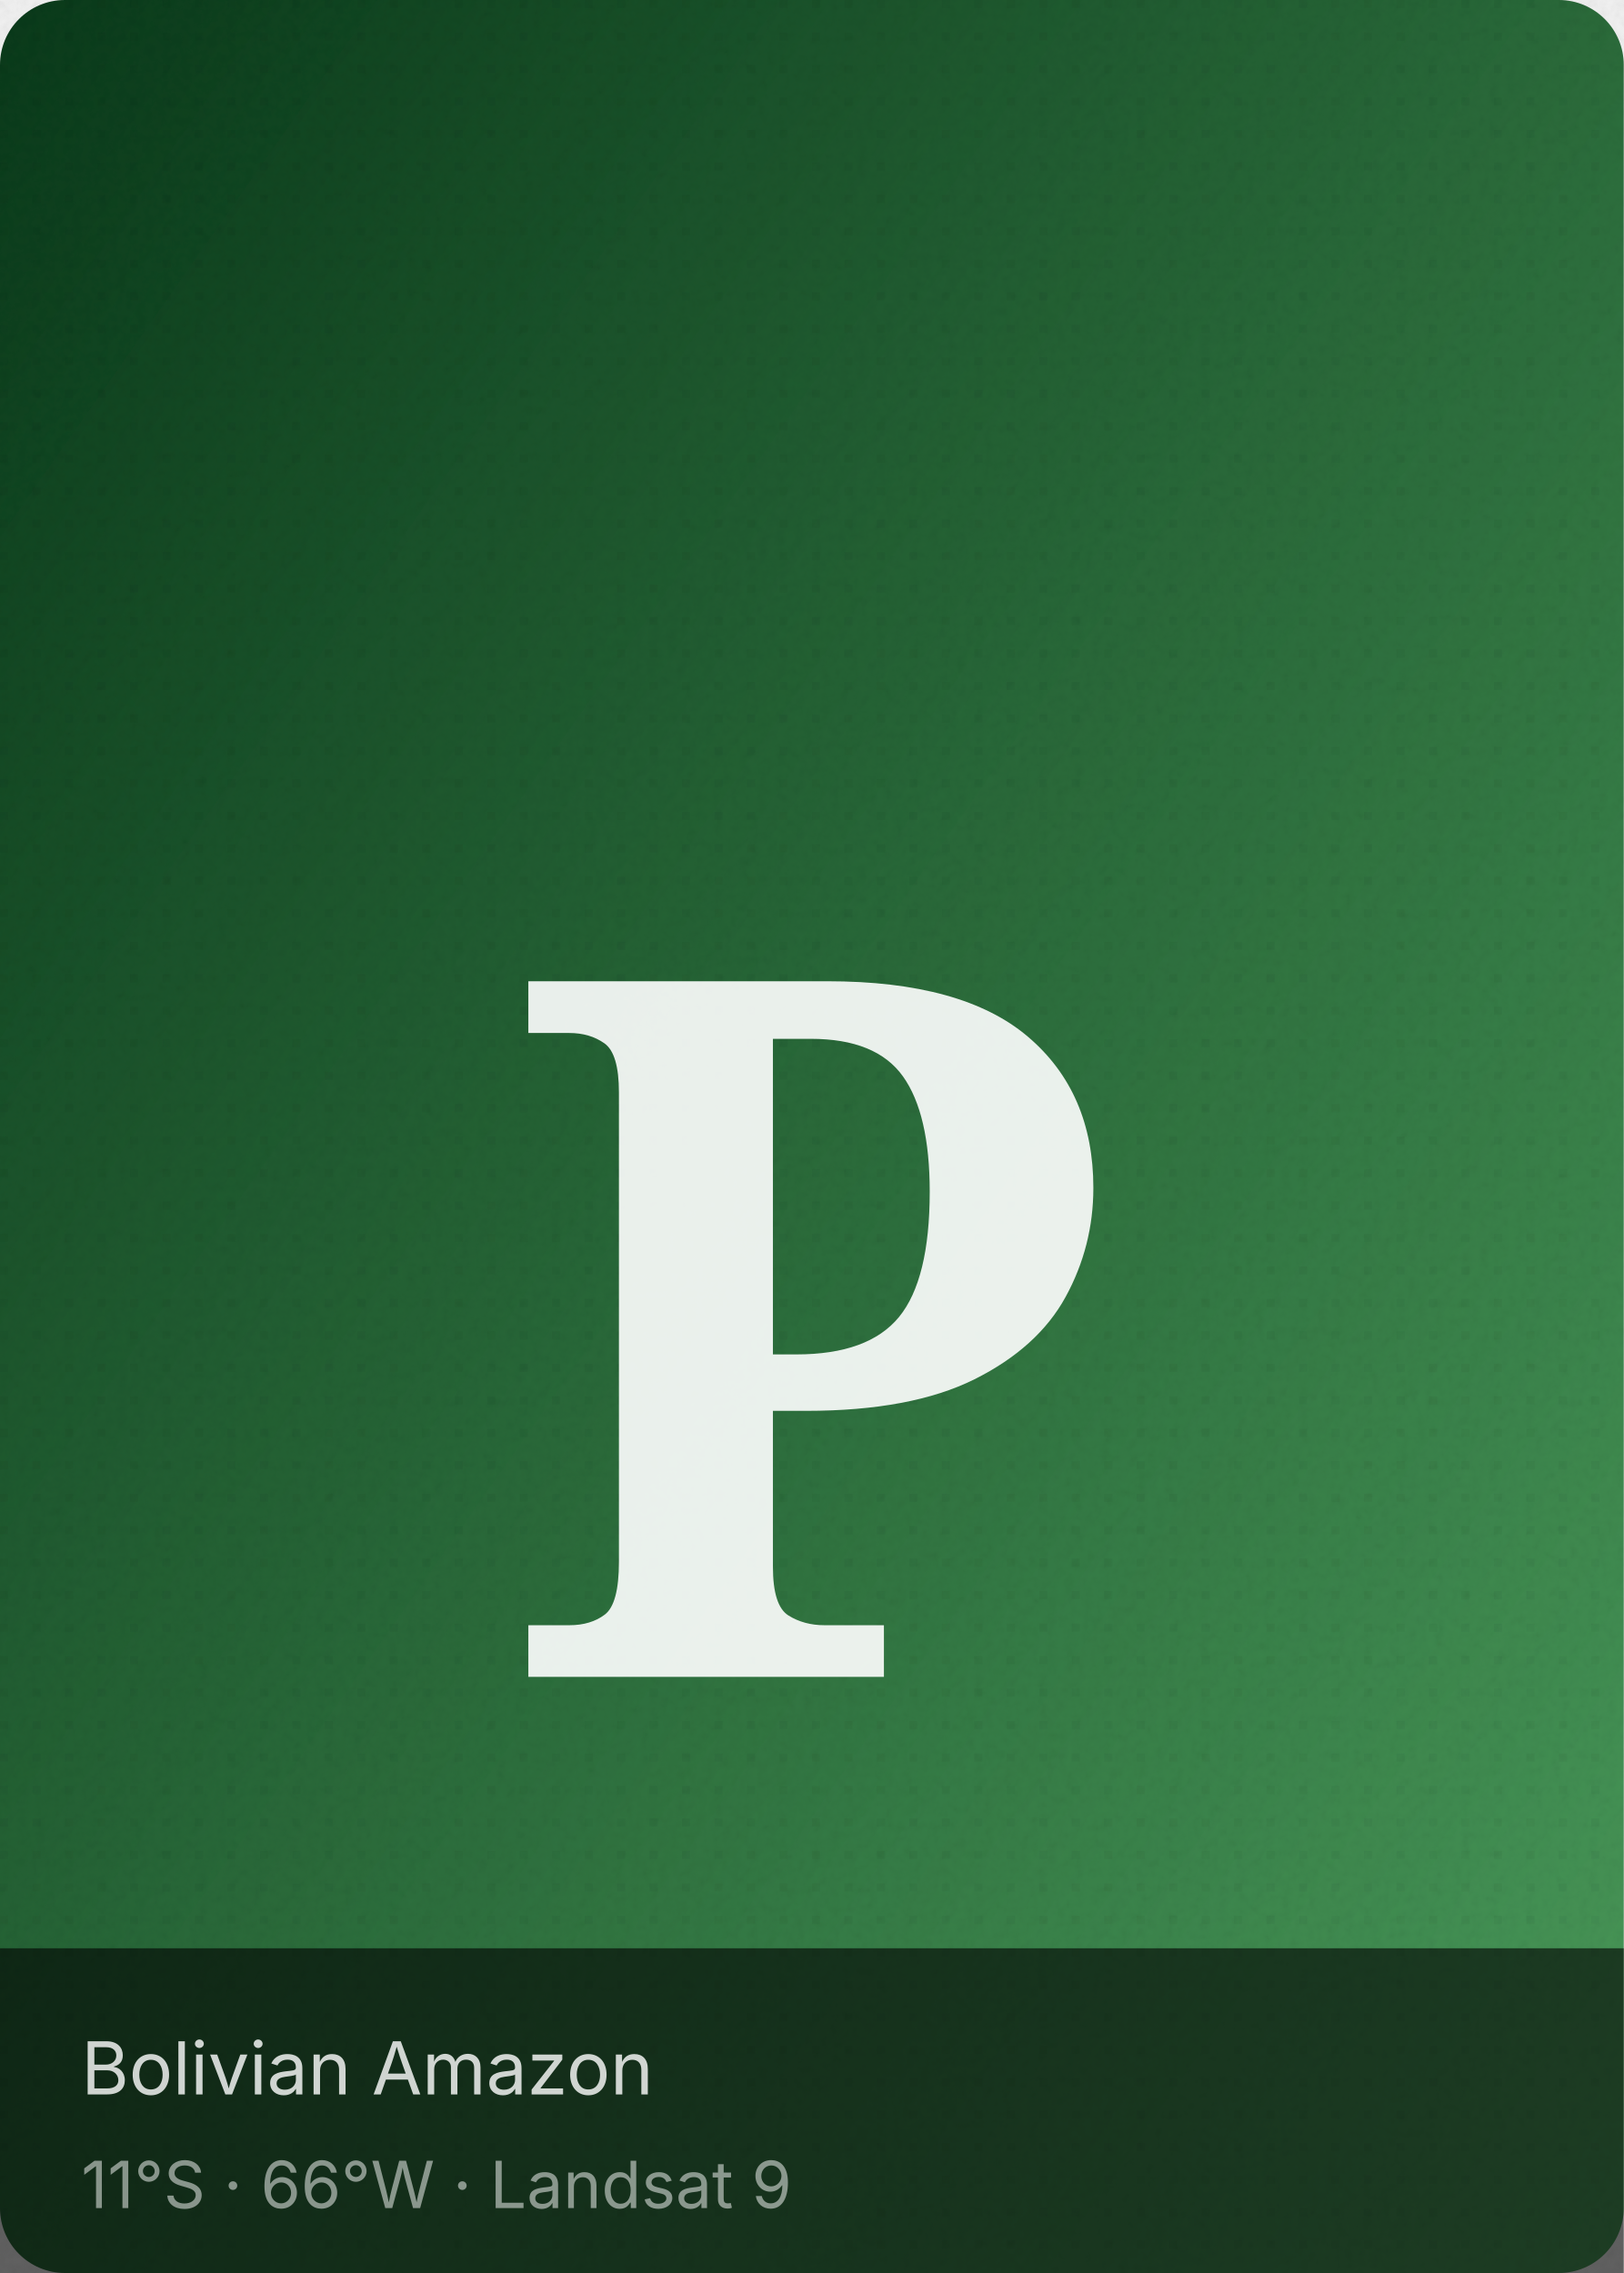
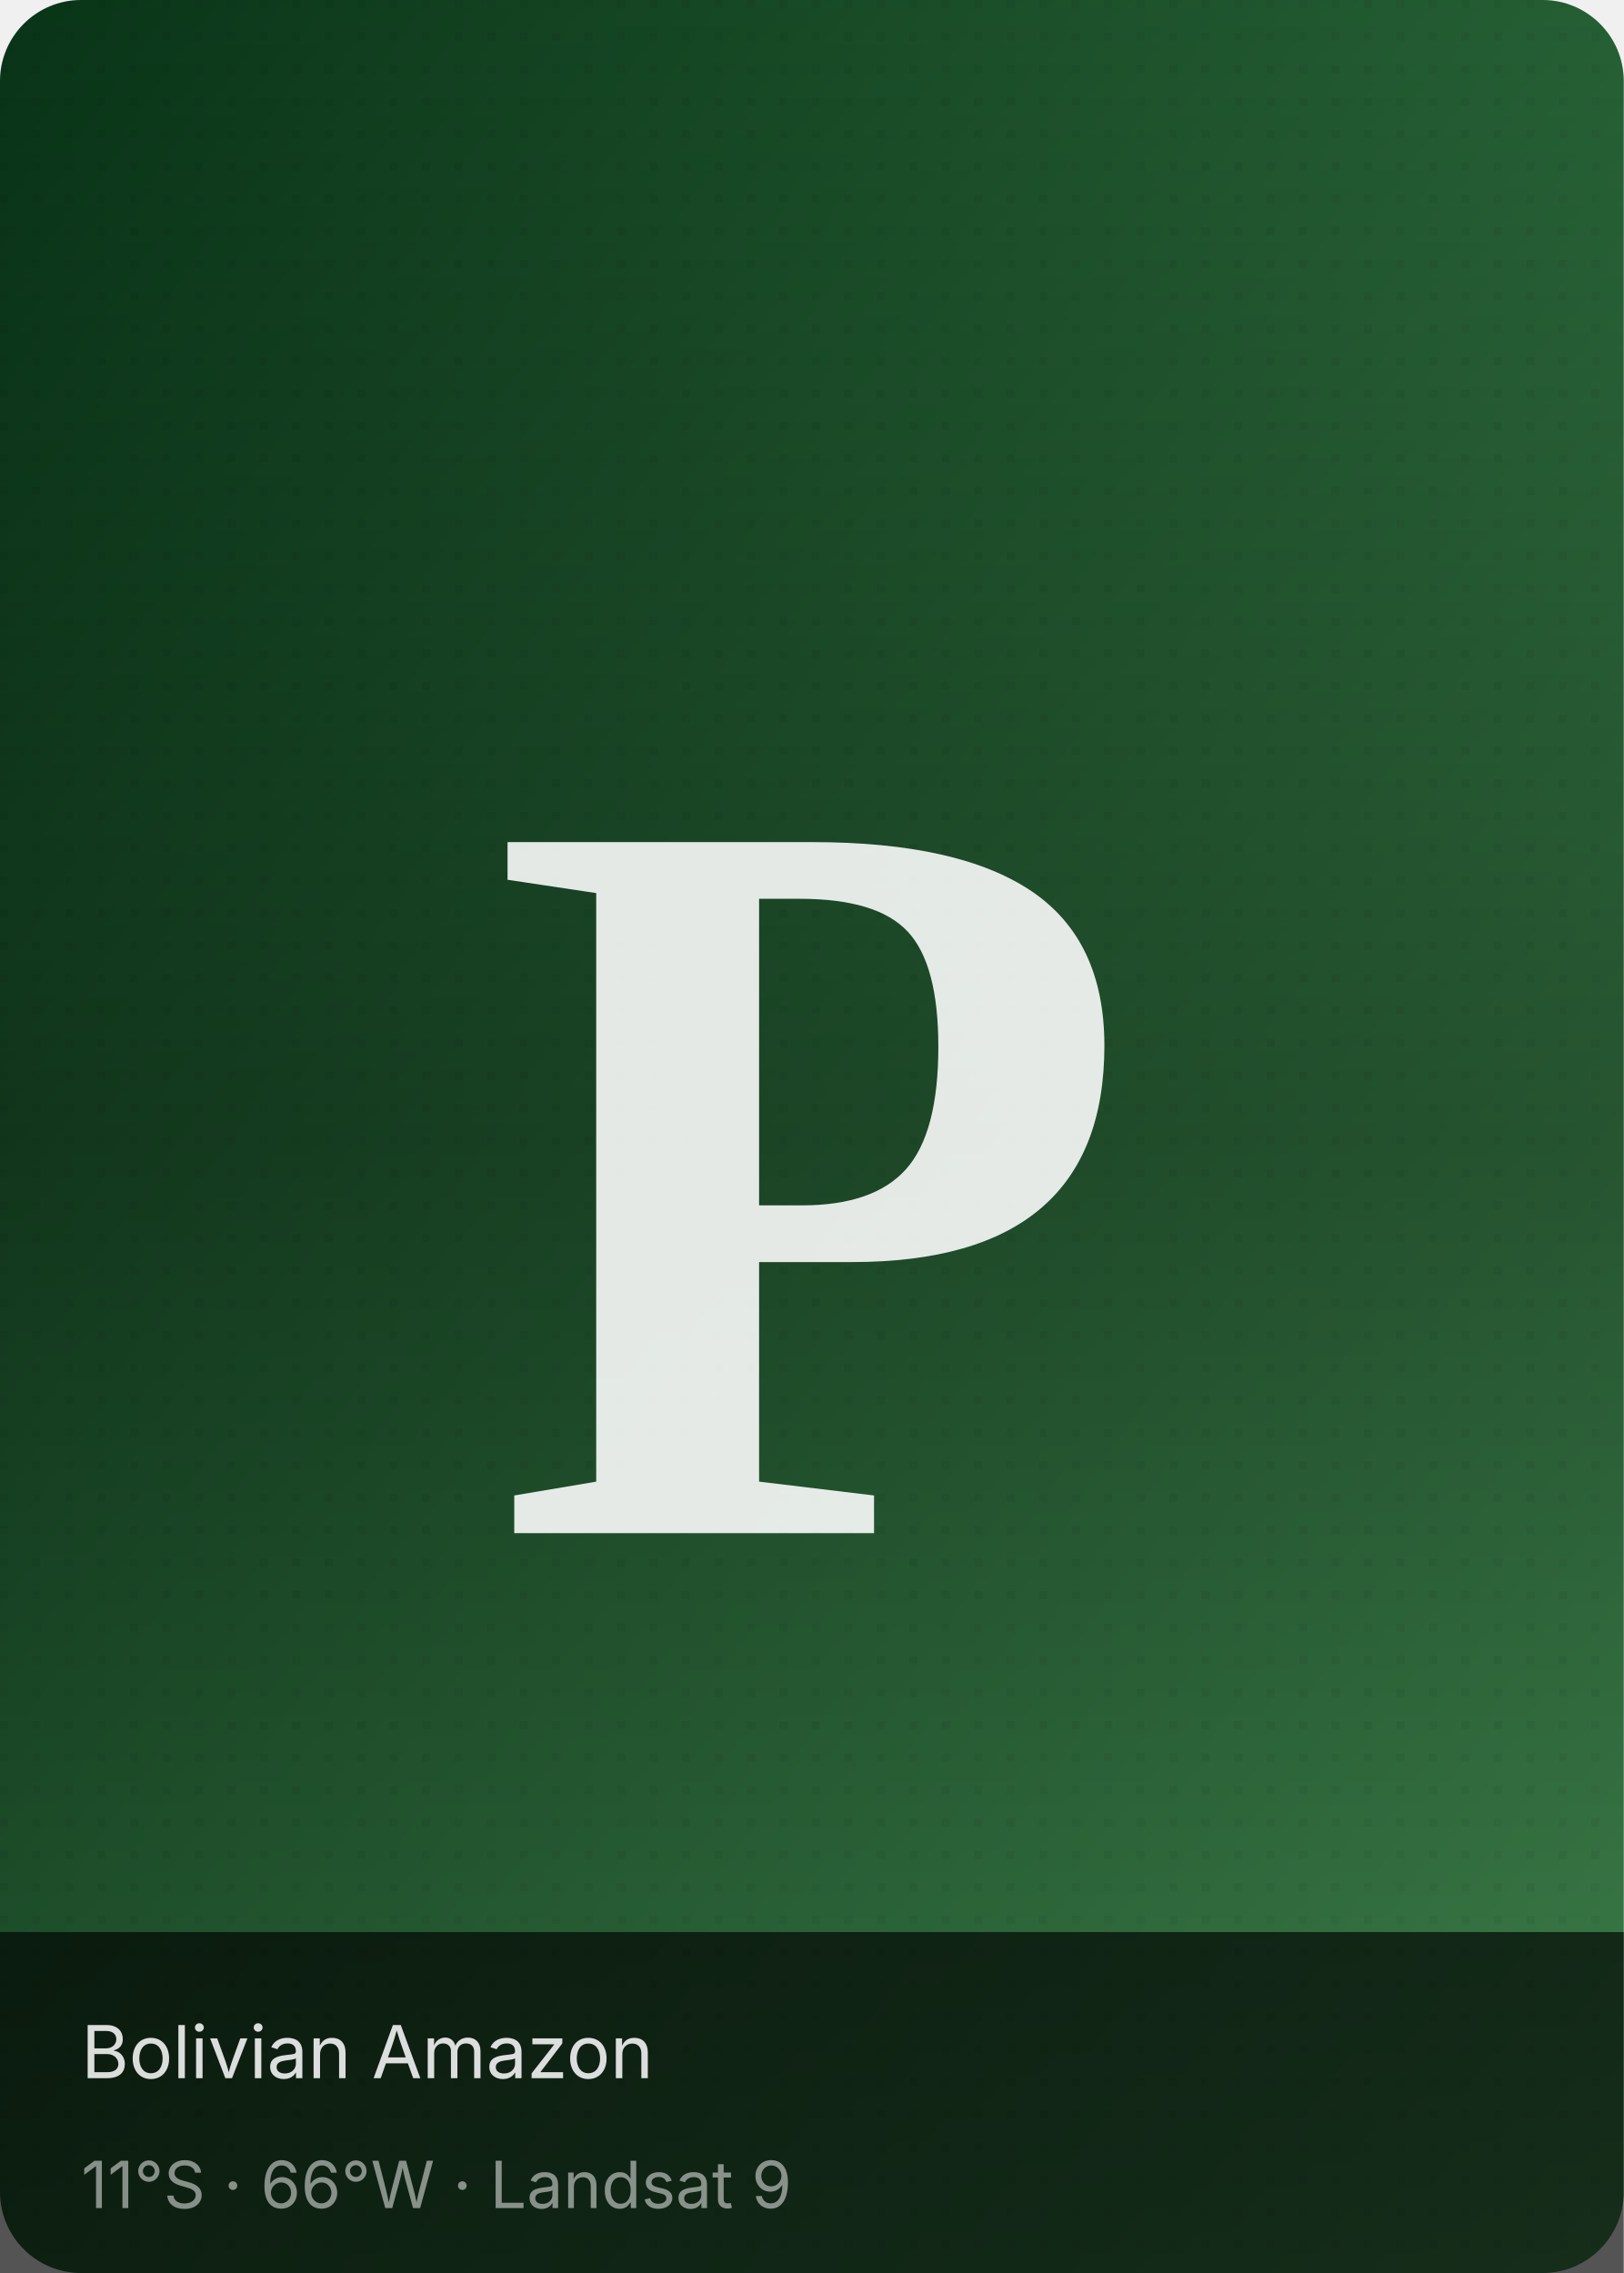
<svg xmlns="http://www.w3.org/2000/svg" width="200" height="280" viewBox="0 0 200 280">
  <defs>
-     <linearGradient id="bg" x1="0" y1="0" x2="1" y2="1">
+     <linearGradient id="gp2" x1="0" y1="0" x2="1" y2="1">
      <stop offset="0%" stop-color="#0a3a1a" />
      <stop offset="50%" stop-color="#2a6a3a" />
      <stop offset="100%" stop-color="#4a9a5a" />
    </linearGradient>
-     <pattern id="grid" width="4" height="4" patternUnits="userSpaceOnUse">
+     <pattern id="pp2" width="4" height="4" patternUnits="userSpaceOnUse">
      <rect width="4" height="4" fill="none" />
-       <rect width="1" height="1" fill="rgba(0,0,0,0.04)" />
+       <rect width="1" height="1" fill="rgba(0,0,0,0.05)" />
    </pattern>
-     <filter id="noise">
-       <feTurbulence type="fractalNoise" baseFrequency="0.9" numOctaves="4" seed="814" />
-       <feColorMatrix type="saturate" values="0" />
-       <feBlend in="SourceGraphic" mode="multiply" result="blend" />
-     </filter>
+     <linearGradient id="ovp2" x1="0" y1="0" x2="0" y2="1">
+       <stop offset="0%" stop-color="rgba(0,0,0,0.1)" />
+       <stop offset="50%" stop-color="rgba(0,0,0,0.35)" />
+       <stop offset="100%" stop-color="rgba(0,0,0,0.15)" />
+     </linearGradient>
  </defs>
-   <rect width="200" height="280" rx="8" fill="url(#bg)" />
-   <rect width="200" height="280" rx="8" fill="url(#grid)" />
-   <rect width="200" height="280" rx="8" fill="url(#bg)" filter="url(#noise)" opacity="0.15" />
-   <text x="100" y="160" text-anchor="middle" dominant-baseline="central" font-family="Georgia, serif" font-size="120" font-weight="bold" fill="white" style="text-shadow: 0 4px 20px rgba(0,0,0,0.5)" opacity="0.9">P</text>
-   <rect x="0" y="240" width="200" height="40" rx="0" fill="rgba(0,0,0,0.6)" />
-   <text x="10" y="258" font-family="-apple-system, sans-serif" font-size="9" fill="rgba(255,255,255,0.8)">Bolivian Amazon</text>
-   <text x="10" y="272" font-family="-apple-system, sans-serif" font-size="8" fill="rgba(255,255,255,0.5)">11°S · 66°W · Landsat 9</text>
+   <rect width="200" height="280" rx="10" fill="url(#gp2)" />
+   <rect width="200" height="280" rx="10" fill="url(#pp2)" />
+   <rect width="200" height="280" rx="10" fill="url(#ovp2)" />
+   <text x="100" y="145" text-anchor="middle" dominant-baseline="central" font-family="Georgia, 'Times New Roman', serif" font-size="130" font-weight="bold" fill="white" opacity="0.88" style="text-shadow:0 4px 24px rgba(0,0,0,0.5)">P</text>
+   <rect x="0" y="238" width="200" height="42" rx="0" fill="rgba(0,0,0,0.65)" />
+   <text x="10" y="256" font-family="-apple-system,BlinkMacSystemFont,sans-serif" font-size="9" fill="rgba(255,255,255,0.85)">Bolivian Amazon</text>
+   <text x="10" y="272" font-family="-apple-system,BlinkMacSystemFont,sans-serif" font-size="8" fill="rgba(255,255,255,0.5)">11°S · 66°W · Landsat 9</text>
</svg>
